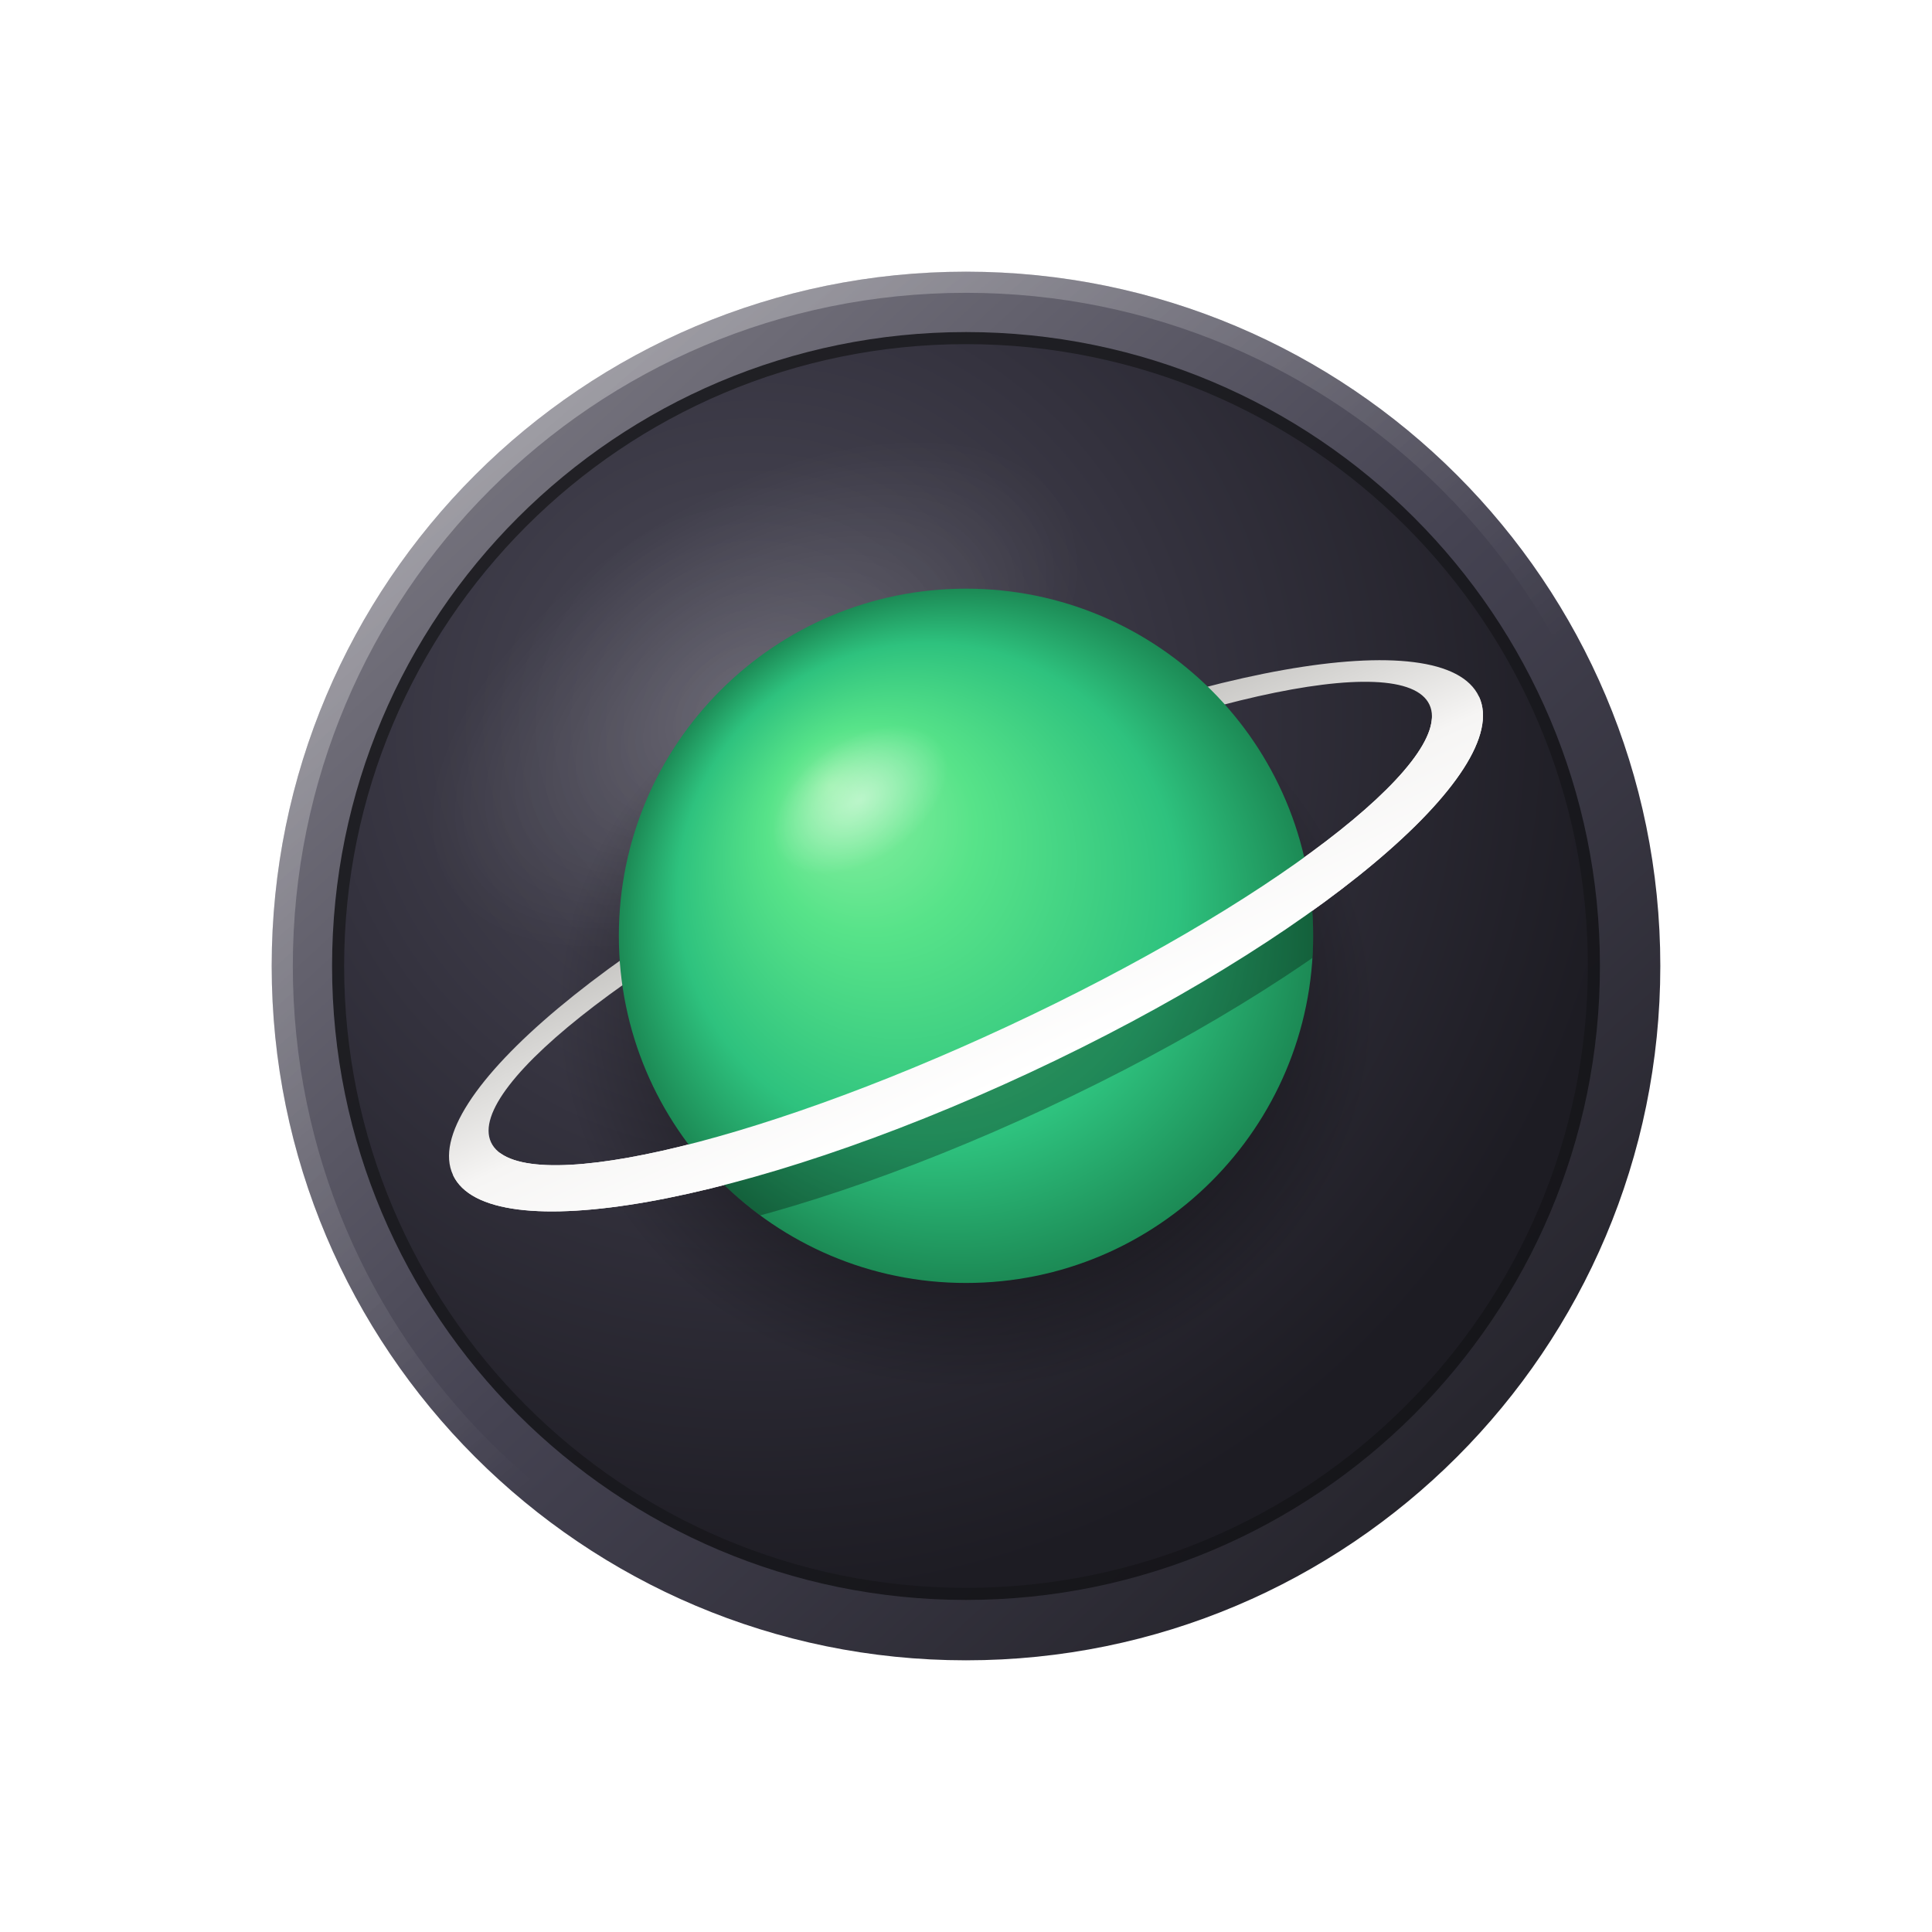
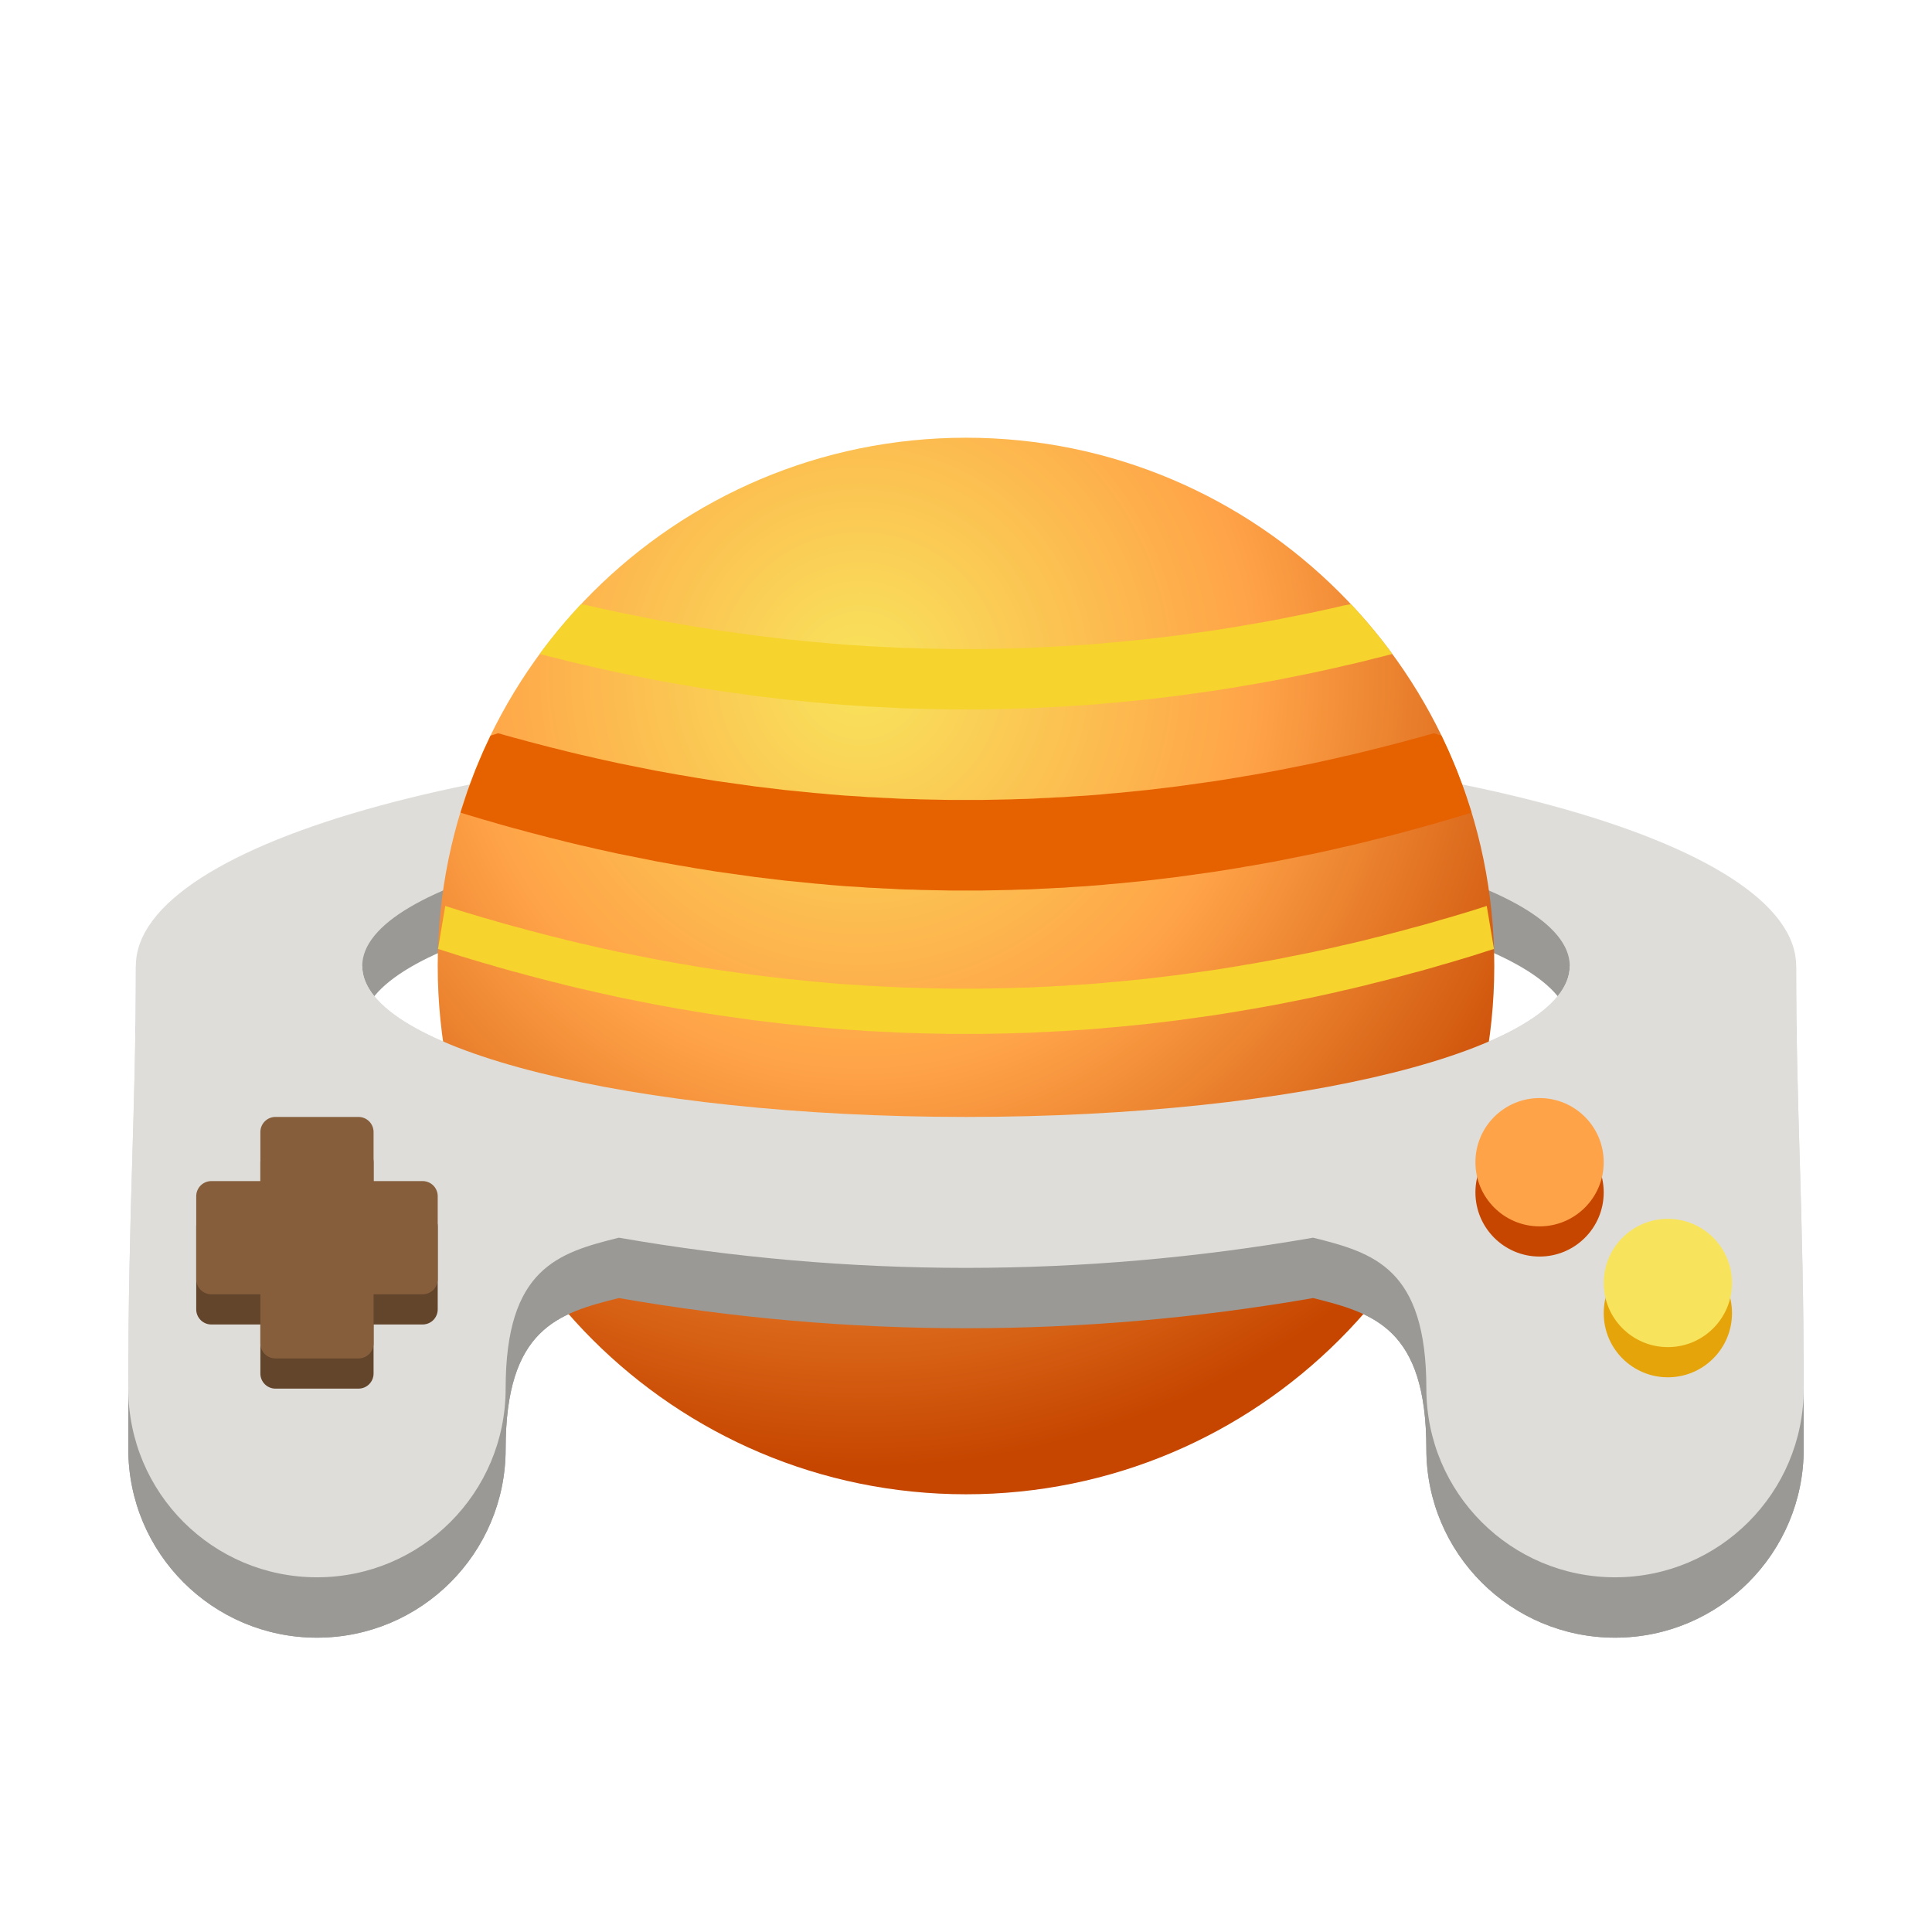
<svg xmlns="http://www.w3.org/2000/svg" width="128" height="128" viewBox="0 0 128 128">
  <defs>
-     <linearGradient id="g2-bevel" gradientUnits="userSpaceOnUse" x1="30" y1="26" x2="98" y2="100">
-       <stop offset="0" stop-color="#77757f" />
-       <stop offset="0.5" stop-color="#454352" />
-       <stop offset="1" stop-color="#232229" />
-     </linearGradient>
-     <radialGradient id="g2-dome" gradientUnits="userSpaceOnUse" cx="50" cy="46" r="58">
-       <stop offset="0" stop-color="#4d4b59" />
-       <stop offset="0.5" stop-color="#34323e" />
-       <stop offset="1" stop-color="#1d1c23" />
+     <radialGradient id="universe-planet" gradientUnits="userSpaceOnUse" cx="57" cy="44.75" r="52.5">
+       <stop offset="0" stop-color="#f8e45c" />
+       <stop offset="0.5" stop-color="#ffa348" />
+       <stop offset="1" stop-color="#c64600" />
    </radialGradient>
-     <linearGradient id="g2-rim" gradientUnits="userSpaceOnUse" x1="30" y1="20" x2="96" y2="100">
-       <stop offset="0" stop-color="#ffffff" stop-opacity="0.35" />
-       <stop offset="0.6" stop-color="#ffffff" stop-opacity="0.0" />
-     </linearGradient>
-     <radialGradient id="g2-spec" cx="0.5" cy="0.5" r="0.5">
-       <stop offset="0" stop-color="#ffffff" stop-opacity="0.17" />
-       <stop offset="1" stop-color="#ffffff" stop-opacity="0.0" />
-     </radialGradient>
-     <radialGradient id="g2-ao" cx="0.5" cy="0.5" r="0.5">
-       <stop offset="0.6" stop-color="#000000" stop-opacity="0.4" />
-       <stop offset="1" stop-color="#000000" stop-opacity="0.0" />
-     </radialGradient>
-     <radialGradient id="g2-pl" gradientUnits="userSpaceOnUse" cx="64" cy="60" r="23" fx="55" fy="50">
-       <stop offset="0" stop-color="#8ff0a4" />
-       <stop offset="0.3" stop-color="#57e389" />
-       <stop offset="0.72" stop-color="#2ec27e" />
-       <stop offset="1" stop-color="#1c8a55" />
-     </radialGradient>
-     <radialGradient id="g2-plspec" cx="0.5" cy="0.5" r="0.5">
-       <stop offset="0" stop-color="#ffffff" stop-opacity="0.45" />
-       <stop offset="1" stop-color="#ffffff" stop-opacity="0.0" />
-     </radialGradient>
-     <linearGradient id="g2-ring" gradientUnits="userSpaceOnUse" x1="64" y1="50" x2="64" y2="70">
-       <stop offset="0" stop-color="#c0bfbc" />
-       <stop offset="0.55" stop-color="#f6f5f4" />
-       <stop offset="1" stop-color="#ffffff" />
-     </linearGradient>
-     <clipPath id="g2-front">
-       <rect x="0" y="60" width="128" height="80" />
-     </clipPath>
-     <clipPath id="g2-plc">
-       <circle cx="64" cy="60" r="23" />
-     </clipPath>
  </defs>
-   <g transform="translate(0 2)">
-     <circle cx="64" cy="62" r="46" fill="url(#g2-bevel)" />
-     <circle cx="64" cy="62" r="45.3" fill="none" stroke="url(#g2-rim)" stroke-width="1.4" />
-     <circle cx="64" cy="62" r="42" fill="#131317" fill-opacity="0.85" />
-     <circle cx="64" cy="62" r="41.2" fill="url(#g2-dome)" />
-     <ellipse cx="50" cy="44" rx="24" ry="13" fill="url(#g2-spec)" transform="rotate(-32 50 44)" />
-     <ellipse cx="64" cy="65" rx="27" ry="25" fill="url(#g2-ao)" />
-     <g transform="rotate(-25 64 60)">
-       <path d="M26.5 60a37.5 10 0 1 0 75.0 0a37.5 10 0 1 0 -75.0 0ZM29.7 59.1a34.3 7.5 0 1 0 68.6 0a34.3 7.5 0 1 0 -68.6 0Z" fill="url(#g2-ring)" fill-rule="evenodd" />
-     </g>
-     <circle cx="64" cy="60" r="23" fill="url(#g2-pl)" />
-     <ellipse cx="57" cy="51" rx="6.5" ry="4" fill="url(#g2-plspec)" transform="rotate(-35 57 51)" />
-     <g clip-path="url(#g2-plc)">
-       <g transform="rotate(-25 64 60)">
-         <path d="M26.5 60a37.5 10 0 1 0 75.0 0a37.5 10 0 1 0 -75.0 0ZM29.7 59.1a34.3 7.5 0 1 0 68.6 0a34.3 7.5 0 1 0 -68.6 0Z" fill="#000000" fill-opacity="0.3" fill-rule="evenodd" transform="translate(0 2.6)" clip-path="url(#g2-front)" />
-       </g>
-     </g>
-     <g transform="rotate(-25 64 60)">
-       <path d="M26.5 60a37.5 10 0 1 0 75.0 0a37.5 10 0 1 0 -75.0 0ZM29.7 59.1a34.3 7.5 0 1 0 68.6 0a34.3 7.5 0 1 0 -68.6 0Z" fill="url(#g2-ring)" fill-rule="evenodd" clip-path="url(#g2-front)" />
-     </g>
+   <path d="M55 0A55 15 0 0 0 -55 0C-55 10 -55.5 16 -55.5 28A12.5 12.5 0 0 0 -30.5 28C-30.5 20 -27 19 -23 18Q0 22 23 18C27 19 30.5 20 30.5 28A12.5 12.5 0 0 0 55.5 28C55.5 16 55 10 55 0ZM-40 0a40 10 0 1 1 80 0a40 10 0 1 1 -80 0Z" fill="#9a9996" fill-rule="evenodd" transform="translate(64 68)" />
+   <path d="M55 0A55 15 0 0 0 -55 0C-55 10 -55.5 16 -55.5 28A12.5 12.5 0 0 0 -30.5 28C-30.5 20 -27 19 -23 18Q0 22 23 18C27 19 30.5 20 30.5 28A12.5 12.5 0 0 0 55.5 28C55.5 16 55 10 55 0ZM-40 0a40 10 0 1 1 80 0a40 10 0 1 1 -80 0Z" fill="#deddda" fill-rule="evenodd" transform="translate(64 64)" />
+   <circle cx="64" cy="64" r="35" fill="url(#universe-planet)" />
+   <path d="M35.76 43.33 36 43 36.5 42.35 37 41.73 37.5 41.14 38 40.57 38.5 40.03 39 40.12 39.5 40.24 40 40.35 40.5 40.46 41 40.57 41.5 40.67 42 40.77 42.5 40.87 43 40.97 43.5 41.07 44 41.16 44.5 41.25 45 41.34 45.5 41.42 46 41.51 46.5 41.59 47 41.67 47.5 41.75 48 41.82 48.5 41.89 49 41.96 49.5 42.03 50 42.1 50.5 42.16 51 42.22 51.5 42.28 52 42.34 52.5 42.39 53 42.44 53.5 42.49 54 42.54 54.5 42.58 55 42.63 55.5 42.67 56 42.71 56.5 42.74 57 42.77 57.5 42.81 58 42.83 58.5 42.86 59 42.88 59.5 42.91 60 42.93 60.5 42.94 61 42.96 61.5 42.97 62 42.98 62.5 42.99 63 43 63.5 43 64 43 64.5 43 65 43 65.5 42.99 66 42.98 66.5 42.97 67 42.96 67.5 42.94 68 42.93 68.5 42.91 69 42.88 69.5 42.86 70 42.83 70.5 42.81 71 42.77 71.5 42.74 72 42.71 72.5 42.67 73 42.63 73.5 42.58 74 42.54 74.5 42.49 75 42.44 75.5 42.39 76 42.34 76.5 42.28 77 42.22 77.5 42.16 78 42.1 78.5 42.03 79 41.96 79.5 41.89 80 41.82 80.5 41.75 81 41.67 81.5 41.59 82 41.51 82.5 41.42 83 41.34 83.5 41.25 84 41.16 84.5 41.07 85 40.97 85.5 40.87 86 40.77 86.5 40.67 87 40.57 87.5 40.46 88 40.35 88.5 40.24 89 40.12 89.5 40.03 90 40.57 90.5 41.14 91 41.73 91.5 42.35 92 43 92.24 43.33 L92.24 43.33 92 43.39 91.5 43.52 91 43.64 90.5 43.77 90 43.89 89.5 44.01 89 44.12 88.5 44.24 88 44.35 87.5 44.46 87 44.57 86.5 44.67 86 44.77 85.5 44.87 85 44.97 84.5 45.07 84 45.16 83.5 45.25 83 45.34 82.5 45.42 82 45.51 81.5 45.59 81 45.67 80.5 45.75 80 45.82 79.5 45.89 79 45.96 78.5 46.03 78 46.1 77.5 46.16 77 46.22 76.5 46.28 76 46.34 75.5 46.39 75 46.44 74.5 46.49 74 46.54 73.5 46.58 73 46.63 72.5 46.67 72 46.71 71.5 46.74 71 46.77 70.5 46.81 70 46.83 69.5 46.86 69 46.88 68.5 46.91 68 46.93 67.5 46.94 67 46.96 66.5 46.97 66 46.98 65.5 46.99 65 47 64.5 47 64 47 63.5 47 63 47 62.5 46.99 62 46.98 61.5 46.97 61 46.96 60.5 46.94 60 46.93 59.5 46.91 59 46.88 58.5 46.86 58 46.83 57.5 46.81 57 46.77 56.5 46.74 56 46.71 55.5 46.67 55 46.63 54.5 46.58 54 46.54 53.5 46.49 53 46.44 52.5 46.39 52 46.34 51.5 46.28 51 46.22 50.5 46.16 50 46.1 49.5 46.03 49 45.96 48.5 45.89 48 45.82 47.5 45.75 47 45.67 46.5 45.59 46 45.51 45.5 45.42 45 45.34 44.5 45.25 44 45.16 43.5 45.07 43 44.97 42.5 44.87 42 44.77 41.5 44.67 41 44.57 40.5 44.46 40 44.35 39.5 44.24 39 44.12 38.5 44.01 38 43.89 37.5 43.77 37 43.64 36.5 43.52 36 43.39 35.76 43.33Z" fill="#f6d32d" />
+   <path d="M30.51 53.84 31 52.34 31.5 51.01 32 49.82 32.5 48.74 33 48.58 33.5 48.72 34 48.86 34.5 48.99 35 49.13 35.5 49.26 36 49.39 36.5 49.52 37 49.64 37.5 49.77 38 49.89 38.5 50.01 39 50.12 39.5 50.24 40 50.35 40.5 50.46 41 50.57 41.5 50.67 42 50.77 42.5 50.87 43 50.97 43.5 51.07 44 51.16 44.5 51.25 45 51.34 45.5 51.42 46 51.51 46.5 51.59 47 51.67 47.5 51.75 48 51.82 48.5 51.89 49 51.96 49.5 52.03 50 52.1 50.5 52.16 51 52.22 51.5 52.28 52 52.34 52.5 52.39 53 52.44 53.5 52.49 54 52.54 54.5 52.58 55 52.63 55.5 52.67 56 52.71 56.5 52.74 57 52.77 57.5 52.81 58 52.83 58.5 52.86 59 52.88 59.5 52.91 60 52.93 60.5 52.94 61 52.96 61.5 52.97 62 52.98 62.5 52.99 63 53 63.5 53 64 53 64.5 53 65 53 65.5 52.99 66 52.98 66.5 52.97 67 52.96 67.5 52.94 68 52.93 68.5 52.91 69 52.88 69.5 52.86 70 52.83 70.5 52.81 71 52.77 71.5 52.74 72 52.71 72.5 52.67 73 52.63 73.5 52.58 74 52.54 74.5 52.49 75 52.44 75.5 52.39 76 52.34 76.5 52.28 77 52.22 77.5 52.16 78 52.1 78.5 52.03 79 51.96 79.5 51.89 80 51.82 80.5 51.75 81 51.67 81.5 51.59 82 51.51 82.5 51.42 83 51.34 83.5 51.25 84 51.16 84.5 51.07 85 50.97 85.5 50.87 86 50.77 86.5 50.67 87 50.57 87.5 50.46 88 50.35 88.5 50.24 89 50.12 89.5 50.01 90 49.89 90.5 49.77 91 49.64 91.5 49.52 92 49.39 92.5 49.26 93 49.13 93.5 48.99 94 48.86 94.5 48.72 95 48.58 95.5 48.74 96 49.82 96.5 51.01 97 52.34 97.49 53.84 L97.49 53.84 97 53.99 96.5 54.14 96 54.29 95.5 54.43 95 54.58 94.5 54.72 94 54.86 93.5 54.99 93 55.13 92.5 55.26 92 55.39 91.5 55.52 91 55.64 90.5 55.77 90 55.89 89.5 56.01 89 56.12 88.5 56.24 88 56.35 87.5 56.46 87 56.57 86.5 56.67 86 56.77 85.5 56.87 85 56.97 84.5 57.07 84 57.16 83.5 57.25 83 57.34 82.5 57.42 82 57.51 81.5 57.59 81 57.67 80.5 57.75 80 57.82 79.5 57.89 79 57.96 78.5 58.03 78 58.1 77.5 58.16 77 58.22 76.5 58.28 76 58.34 75.5 58.39 75 58.44 74.5 58.49 74 58.54 73.5 58.58 73 58.63 72.5 58.67 72 58.71 71.5 58.74 71 58.77 70.5 58.81 70 58.83 69.5 58.86 69 58.88 68.5 58.91 68 58.93 67.5 58.94 67 58.96 66.5 58.97 66 58.98 65.5 58.99 65 59 64.5 59 64 59 63.5 59 63 59 62.5 58.99 62 58.98 61.5 58.97 61 58.96 60.5 58.94 60 58.93 59.5 58.91 59 58.88 58.5 58.86 58 58.83 57.5 58.81 57 58.77 56.5 58.74 56 58.71 55.5 58.67 55 58.63 54.5 58.58 54 58.54 53.5 58.49 53 58.44 52.5 58.39 52 58.34 51.5 58.28 51 58.22 50.5 58.16 50 58.1 49.5 58.03 49 57.96 48.5 57.89 48 57.82 47.5 57.75 47 57.67 46.5 57.59 46 57.51 45.5 57.42 45 57.34 44.5 57.25 44 57.16 43.5 57.07 43 56.97 42.5 56.87 42 56.77 41.5 56.67 41 56.57 40.5 56.46 40 56.35 39.5 56.24 39 56.12 38.5 56.01 38 55.89 37.5 55.77 37 55.64 36.5 55.52 36 55.39 35.5 55.26 35 55.13 34.5 54.99 34 54.86 33.5 54.72 33 54.58 32.5 54.43 32 54.29 31.5 54.14 31 53.99 30.51 53.84Z" fill="#e66100" />
+   <path d="M29.02 62.87 29.5 60.02 30 60.18 30.5 60.34 31 60.49 31.5 60.64 32 60.79 32.5 60.93 33 61.08 33.5 61.22 34 61.36 34.5 61.49 35 61.63 35.5 61.76 36 61.89 36.5 62.02 37 62.14 37.5 62.27 38 62.39 38.5 62.51 39 62.62 39.5 62.74 40 62.85 40.5 62.96 41 63.07 41.5 63.17 42 63.27 42.5 63.37 43 63.47 43.5 63.57 44 63.66 44.5 63.75 45 63.84 45.5 63.92 46 64.01 46.5 64.09 47 64.17 47.5 64.25 48 64.32 48.5 64.39 49 64.46 49.5 64.53 50 64.6 50.5 64.66 51 64.72 51.5 64.78 52 64.84 52.5 64.89 53 64.94 53.5 64.99 54 65.04 54.5 65.08 55 65.13 55.5 65.17 56 65.21 56.5 65.24 57 65.27 57.5 65.31 58 65.33 58.5 65.36 59 65.38 59.5 65.41 60 65.43 60.5 65.44 61 65.46 61.5 65.47 62 65.48 62.5 65.49 63 65.5 63.5 65.5 64 65.5 64.5 65.5 65 65.5 65.5 65.49 66 65.48 66.5 65.47 67 65.46 67.5 65.44 68 65.43 68.5 65.41 69 65.38 69.5 65.36 70 65.33 70.5 65.31 71 65.27 71.5 65.24 72 65.21 72.5 65.17 73 65.13 73.5 65.08 74 65.04 74.5 64.99 75 64.94 75.5 64.89 76 64.84 76.5 64.78 77 64.72 77.5 64.66 78 64.6 78.5 64.53 79 64.46 79.5 64.39 80 64.32 80.5 64.25 81 64.17 81.5 64.09 82 64.01 82.5 63.92 83 63.84 83.5 63.75 84 63.66 84.5 63.57 85 63.47 85.5 63.37 86 63.27 86.5 63.17 87 63.07 87.5 62.96 88 62.85 88.5 62.74 89 62.62 89.5 62.51 90 62.39 90.5 62.27 91 62.14 91.5 62.02 92 61.89 92.5 61.76 93 61.63 93.5 61.49 94 61.36 94.5 61.22 95 61.08 95.5 60.93 96 60.79 96.5 60.64 97 60.49 97.5 60.34 98 60.18 98.5 60.02 98.98 62.87 L98.98 62.87 98.5 63.02 98 63.18 97.5 63.34 97 63.49 96.5 63.64 96 63.79 95.5 63.93 95 64.08 94.5 64.22 94 64.36 93.5 64.49 93 64.63 92.5 64.76 92 64.89 91.5 65.02 91 65.14 90.5 65.27 90 65.39 89.5 65.51 89 65.62 88.5 65.74 88 65.85 87.5 65.96 87 66.07 86.5 66.17 86 66.27 85.5 66.37 85 66.47 84.5 66.57 84 66.66 83.5 66.75 83 66.84 82.5 66.92 82 67.01 81.5 67.09 81 67.17 80.5 67.25 80 67.32 79.5 67.39 79 67.46 78.5 67.53 78 67.6 77.5 67.66 77 67.72 76.5 67.78 76 67.84 75.5 67.89 75 67.94 74.5 67.99 74 68.04 73.5 68.08 73 68.13 72.5 68.17 72 68.21 71.5 68.24 71 68.27 70.5 68.31 70 68.33 69.5 68.36 69 68.38 68.5 68.41 68 68.43 67.5 68.44 67 68.46 66.5 68.47 66 68.48 65.5 68.49 65 68.5 64.5 68.5 64 68.5 63.5 68.5 63 68.5 62.5 68.49 62 68.48 61.5 68.47 61 68.46 60.5 68.44 60 68.43 59.5 68.41 59 68.38 58.5 68.36 58 68.33 57.5 68.31 57 68.27 56.5 68.24 56 68.21 55.5 68.17 55 68.13 54.5 68.08 54 68.04 53.5 67.99 53 67.94 52.5 67.89 52 67.84 51.5 67.78 51 67.72 50.5 67.66 50 67.6 49.5 67.53 49 67.46 48.5 67.39 48 67.32 47.5 67.25 47 67.17 46.5 67.09 46 67.01 45.5 66.92 45 66.84 44.5 66.75 44 66.66 43.5 66.57 43 66.47 42.5 66.37 42 66.27 41.5 66.17 41 66.07 40.5 65.96 40 65.85 39.5 65.74 39 65.62 38.5 65.51 38 65.39 37.5 65.27 37 65.14 36.5 65.02 36 64.89 35.5 64.76 35 64.63 34.5 64.49 34 64.36 33.5 64.22 33 64.08 32.5 63.93 32 63.79 31.5 63.64 31 63.49 30.5 63.34 30 63.18 29.5 63.02 29.02 62.87Z" fill="#f6d32d" />
+   <path d="M-55 0C-55 10 -55.5 16 -55.5 28A12.5 12.5 0 0 0 -30.5 28C-30.5 20 -27 19 -23 18Q0 22 23 18C27 19 30.5 20 30.5 28A12.5 12.5 0 0 0 55.5 28C55.5 16 55 10 55 0ZM-40 0A40 10 0 0 0 40 0Z" fill="#9a9996" fill-rule="evenodd" transform="translate(64 68)" />
+   <path d="M-55 0C-55 10 -55.5 16 -55.5 28A12.5 12.5 0 0 0 -30.5 28C-30.5 20 -27 19 -23 18Q0 22 23 18C27 19 30.5 20 30.5 28A12.5 12.5 0 0 0 55.5 28C55.5 16 55 10 55 0ZM-40 0A40 10 0 0 0 40 0Z" fill="#deddda" fill-rule="evenodd" transform="translate(64 64)" />
+   <g transform="translate(64 64)">
+     <path d="M-45.75 13h5.5v4.25h4.25v5.5h-4.25v4.25h-5.5v-4.25h-4.25v-5.5h4.25Z" fill="#63452c" stroke="#63452c" stroke-width="2" stroke-linejoin="round" />
+     <path d="M-45.75 11h5.5v4.25h4.25v5.5h-4.25v4.25h-5.5v-4.25h-4.25v-5.5h4.25Z" fill="#865e3c" stroke="#865e3c" stroke-width="2" stroke-linejoin="round" />
+     <circle cx="38" cy="15" r="4.25" fill="#c64600" />
+     <circle cx="38" cy="13" r="4.25" fill="#ffa348" />
+     <circle cx="46.5" cy="23" r="4.25" fill="#e5a50a" />
+     <circle cx="46.5" cy="21" r="4.25" fill="#f8e45c" />
  </g>
</svg>
